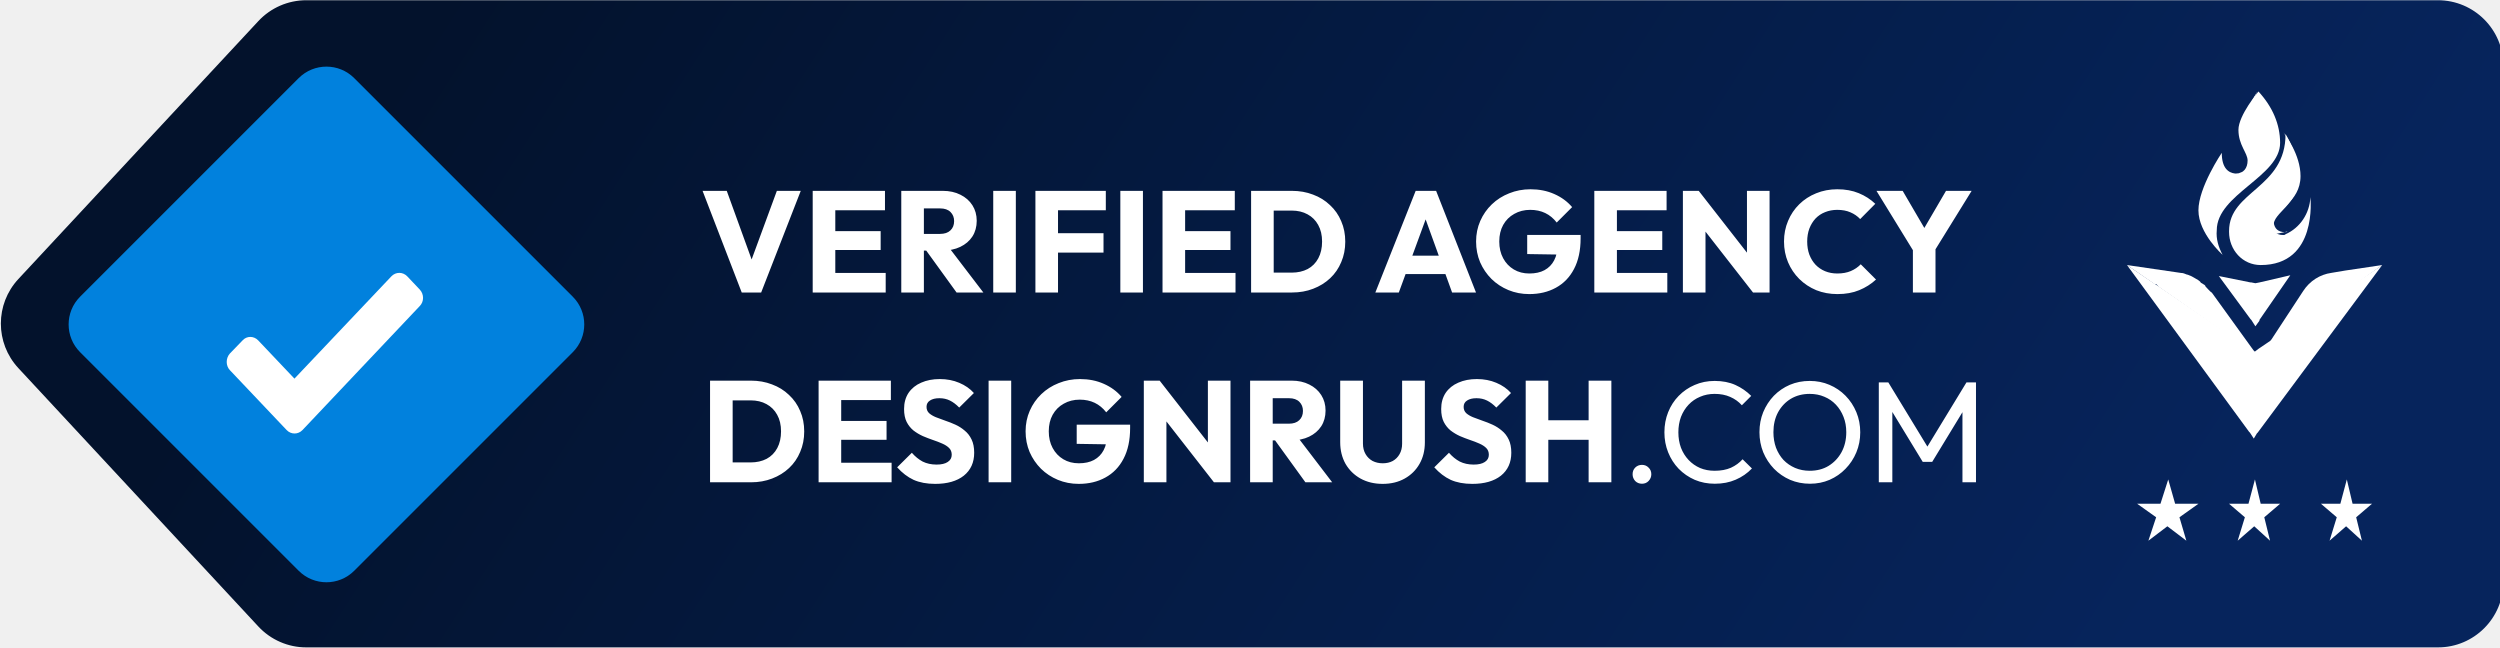
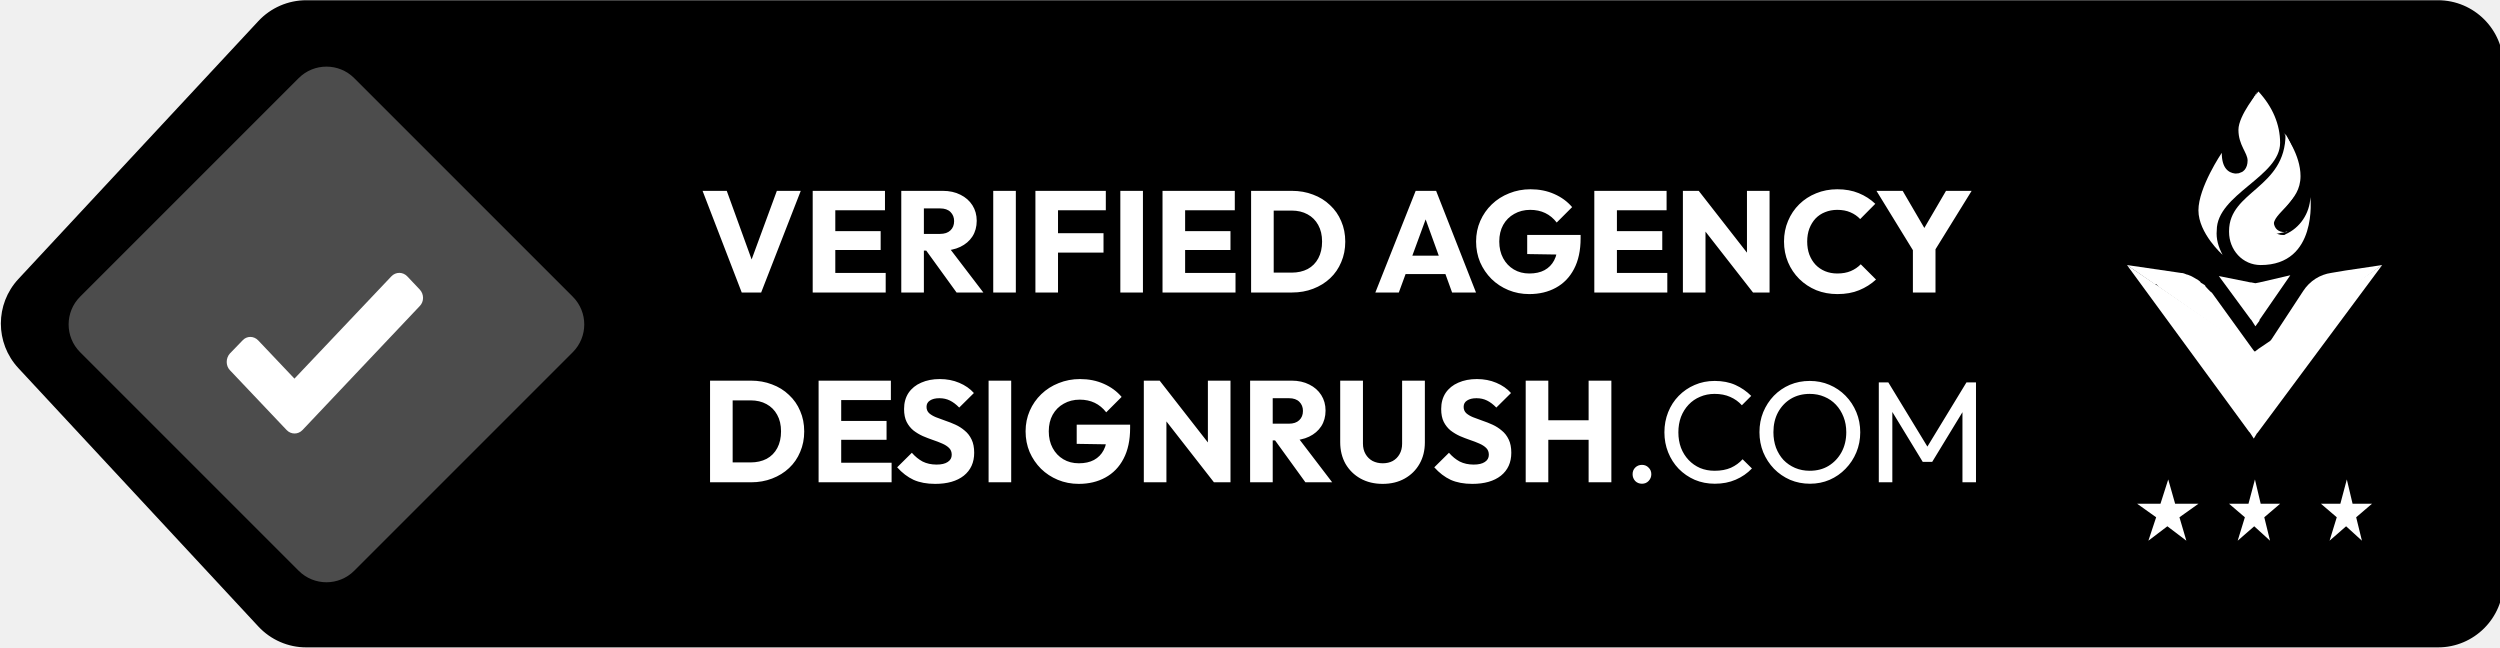
<svg xmlns="http://www.w3.org/2000/svg" width="382" height="99" viewBox="0 0 382 99" fill="none">
-   <mask id="mask0_430_24" style="mask-type:alpha" maskUnits="userSpaceOnUse" x="0" y="0" width="382" height="99">
+   <mask id="mask0_430_46" style="mask-type:alpha" maskUnits="userSpaceOnUse" x="0" y="0" width="382" height="99">
    <rect width="382" height="99" fill="#D9D9D9" />
  </mask>
-   <g mask="url(#mask0_430_24)">
-     <path d="M372.515 98.922C378.038 98.922 382.515 94.445 382.515 88.922L382.515 49.436L382.515 10.036C382.515 4.513 378.038 0.036 372.515 0.036L46.798 0.036C44.021 0.036 41.369 1.191 39.477 3.224L2.812 42.63C-0.758 46.467 -0.761 52.408 2.806 56.248L39.476 95.728C41.368 97.764 44.023 98.922 46.803 98.922L372.515 98.922Z" fill="url(#paint0_linear_430_24)" />
+   <g mask="url(#mask0_430_46)">
+     <path d="M372.515 98.922C378.038 98.922 382.515 94.445 382.515 88.922L382.515 49.436L382.515 10.036C382.515 4.513 378.038 0.036 372.515 0.036L46.798 0.036C44.02 0.036 41.368 1.191 39.477 3.224L2.811 42.63C-0.758 46.467 -0.761 52.408 2.805 56.248L39.476 95.728C41.368 97.764 44.023 98.922 46.803 98.922L372.515 98.922Z" fill="black" />
    <path d="M345.28 54.538C345.156 54.538 345.156 54.417 345.28 54.538L344.662 54.175L344.538 54.054L329.946 43.887C329.946 43.887 329.823 43.887 329.823 43.766L329.575 43.524L329.452 43.403H329.204L325 40.498L333.285 41.709C333.656 41.709 333.78 41.83 334.151 41.951C334.274 41.951 334.522 42.072 334.522 42.072C334.893 42.193 335.016 42.314 335.264 42.435C335.511 42.556 335.635 42.677 335.882 42.798C336.006 42.919 336.253 43.04 336.253 43.161C336.377 43.282 336.5 43.282 336.624 43.403C336.871 43.524 336.995 43.645 336.995 43.766C337.366 44.129 337.613 44.492 337.984 44.735L344.538 53.812L344.662 53.933L345.28 54.538Z" fill="white" />
    <path d="M344.381 67.018L343.787 66.104L343.668 65.99L325 40.498L329.043 43.242L329.756 43.699L343.787 53.301H343.905L344.381 53.644C344.381 53.644 344.5 53.644 344.5 53.758L345.095 53.301L364 40.498L344.976 66.104L344.857 66.218L344.381 67.018Z" fill="white" />
-     <path d="M344.624 49.859L344.003 48.884L343.879 48.762L339.04 42.18L343.879 43.155H344.003L344.624 43.277L345.244 43.155L349.96 42.059L345.244 48.884V49.005L344.624 49.859Z" fill="white" />
-     <path d="M364 40.498L358.361 41.338L356.219 41.698C354.527 41.938 352.948 42.898 351.934 44.458L345.957 53.578L345.844 53.698L345.28 54.538L345.957 53.818L346.069 53.698L345.28 54.538L360.504 43.018L364 40.498Z" fill="white" />
+     <path d="M344.624 49.859L344.004 48.884L343.88 48.762L339.04 42.18L343.88 43.155H344.004L344.624 43.277L345.245 43.155L349.96 42.059L345.245 48.884V49.005L344.624 49.859Z" fill="white" />
+     <path d="M364 40.498L358.361 41.338L356.219 41.698C354.527 41.938 352.948 42.898 351.933 44.458L345.956 53.578L345.844 53.698L345.28 54.538L345.956 53.818L346.069 53.698L345.28 54.538L360.504 43.018L364 40.498Z" fill="white" />
    <path d="M348.4 21.83C348.4 26.986 338.722 29.681 338.722 35.189C338.594 36.478 338.976 37.767 339.613 38.938C339.613 38.938 335.92 35.657 335.92 32.142C335.92 28.626 339.486 23.353 339.486 23.353C339.486 25.697 340.504 26.4 341.523 26.517H341.651C342.797 26.517 343.433 25.697 343.433 24.525C343.433 23.353 342.033 22.181 342.033 19.838C342.033 17.611 345.089 13.979 345.089 13.979C347.254 16.322 348.4 19.017 348.4 21.83Z" fill="white" />
-     <path d="M345.434 40.499C342.672 40.499 340.6 38.205 340.6 35.429V35.308C340.6 29.151 349.232 28.808 349.232 20.479C349.462 20.841 351.188 23.719 351.188 27.099C351.188 31.324 347.39 32.411 347.39 34.463C347.39 35.308 347.736 35.911 348.887 35.911C349.002 35.911 349.117 35.911 349.232 35.791C351.419 34.825 352.915 32.652 353.03 30.117C353.03 30.238 354.181 40.499 345.434 40.499Z" fill="white" />
+     <path d="M345.434 40.499C342.671 40.499 340.6 38.205 340.6 35.429V35.308C340.6 29.151 349.232 28.808 349.232 20.479C349.462 20.841 351.188 23.719 351.188 27.099C351.188 31.324 347.39 32.411 347.39 34.463C347.39 35.308 347.735 35.911 348.886 35.911C349.001 35.911 349.116 35.911 349.232 35.791C351.418 34.825 352.915 32.652 353.03 30.117C353.03 30.238 354.181 40.499 345.434 40.499Z" fill="white" />
    <path d="M349.167 35.471C349.291 35.471 349.415 35.471 349.539 35.354C348.301 35.706 343.72 36.762 343.72 33.711C343.72 29.957 350.529 29.136 350.529 25.968C350.529 23.973 350.034 21.979 348.92 20.219C349.167 20.571 351.52 23.621 351.52 26.906C351.52 31.013 347.434 32.069 347.434 34.063C347.558 34.885 348.053 35.471 349.167 35.471Z" fill="white" />
-     <path d="M345.28 23.846C345.28 26.748 342.343 26.516 342.16 26.399H342.435C343.261 26.399 343.72 25.587 343.72 24.426C343.72 23.265 342.71 22.104 342.71 19.783C342.71 17.577 344.913 13.979 344.913 13.979C344.179 15.488 343.812 17.113 343.72 18.738C343.72 21.408 345.28 21.64 345.28 23.846Z" fill="white" />
+     <path d="M345.28 23.846C345.28 26.748 342.343 26.516 342.16 26.399H342.435C343.261 26.399 343.72 25.587 343.72 24.426C343.72 23.265 342.71 22.104 342.71 19.783C342.71 17.577 344.913 13.979 344.913 13.979C344.178 15.488 343.811 17.113 343.72 18.738C343.72 21.408 345.28 21.64 345.28 23.846Z" fill="white" />
    <path d="M343.017 79.04L340.6 76.975H343.566L344.555 73.258L345.434 76.975H348.4L345.983 79.04L346.862 82.618L344.445 80.416L341.918 82.618L343.017 79.04Z" fill="white" />
    <path d="M357.057 79.04L354.64 76.975H357.606L358.595 73.258L359.474 76.975H362.44L360.023 79.04L360.902 82.618L358.485 80.416L355.958 82.618L357.057 79.04Z" fill="white" />
    <path d="M329.46 79.04L326.56 76.975H330.119L331.306 73.258L332.361 76.975H335.92L333.02 79.04L334.074 82.618L331.174 80.416L328.274 82.618L329.46 79.04Z" fill="white" />
    <path d="M113.336 44.694L107.352 29.162H111.048L115.602 41.724H114.084L118.704 29.162H122.356L116.306 44.694H113.336ZM124.18 44.694V29.162H127.634V44.694H124.18ZM126.82 44.694V41.702H135.334V44.694H126.82ZM126.82 38.204V35.322H134.564V38.204H126.82ZM126.82 32.132V29.162H135.224V32.132H126.82ZM140.355 38.292V35.74H143.633C144.322 35.74 144.85 35.564 145.217 35.212C145.598 34.86 145.789 34.384 145.789 33.782C145.789 33.225 145.605 32.763 145.239 32.396C144.872 32.03 144.344 31.846 143.655 31.846H140.355V29.162H144.051C145.077 29.162 145.979 29.36 146.757 29.756C147.534 30.138 148.143 30.673 148.583 31.362C149.023 32.052 149.243 32.844 149.243 33.738C149.243 34.648 149.023 35.447 148.583 36.136C148.143 36.811 147.527 37.339 146.735 37.72C145.943 38.102 145.011 38.292 143.941 38.292H140.355ZM137.715 44.694V29.162H141.169V44.694H137.715ZM146.163 44.694L141.323 38.006L144.491 37.148L150.255 44.694H146.163ZM151.766 44.694V29.162H155.22V44.694H151.766ZM158.211 44.694V29.162H161.665V44.694H158.211ZM160.851 38.6V35.63H168.617V38.6H160.851ZM160.851 32.132V29.162H168.969V32.132H160.851ZM171.187 44.694V29.162H174.641V44.694H171.187ZM177.633 44.694V29.162H181.087V44.694H177.633ZM180.273 44.694V41.702H188.787V44.694H180.273ZM180.273 38.204V35.322H188.017V38.204H180.273ZM180.273 32.132V29.162H188.677V32.132H180.273ZM193.5 44.694V41.658H197.35C198.289 41.658 199.11 41.475 199.814 41.108C200.518 40.727 201.061 40.177 201.442 39.458C201.823 38.74 202.014 37.889 202.014 36.906C202.014 35.924 201.816 35.08 201.42 34.376C201.039 33.672 200.496 33.13 199.792 32.748C199.103 32.367 198.289 32.176 197.35 32.176H193.39V29.162H197.394C198.567 29.162 199.645 29.353 200.628 29.734C201.625 30.101 202.491 30.636 203.224 31.34C203.972 32.03 204.544 32.851 204.94 33.804C205.351 34.743 205.556 35.784 205.556 36.928C205.556 38.058 205.351 39.099 204.94 40.052C204.544 41.006 203.979 41.827 203.246 42.516C202.513 43.206 201.647 43.741 200.65 44.122C199.667 44.504 198.597 44.694 197.438 44.694H193.5ZM191.168 44.694V29.162H194.622V44.694H191.168ZM210.154 44.694L216.314 29.162H219.438L225.532 44.694H221.88L217.216 31.802H218.47L213.74 44.694H210.154ZM213.652 41.878V39.062H222.122V41.878H213.652ZM233.664 44.936C232.534 44.936 231.471 44.731 230.474 44.32C229.491 43.91 228.633 43.345 227.9 42.626C227.166 41.893 226.587 41.042 226.162 40.074C225.751 39.092 225.546 38.036 225.546 36.906C225.546 35.777 225.758 34.728 226.184 33.76C226.609 32.792 227.196 31.949 227.944 31.23C228.706 30.497 229.594 29.932 230.606 29.536C231.618 29.126 232.703 28.92 233.862 28.92C235.196 28.92 236.406 29.162 237.492 29.646C238.592 30.13 239.501 30.798 240.22 31.648L237.866 34.002C237.367 33.357 236.78 32.873 236.106 32.55C235.431 32.228 234.668 32.066 233.818 32.066C232.908 32.066 232.094 32.272 231.376 32.682C230.657 33.078 230.092 33.643 229.682 34.376C229.286 35.095 229.088 35.938 229.088 36.906C229.088 37.874 229.286 38.725 229.682 39.458C230.078 40.192 230.62 40.764 231.31 41.174C231.999 41.585 232.791 41.79 233.686 41.79C234.595 41.79 235.365 41.622 235.996 41.284C236.641 40.932 237.132 40.434 237.47 39.788C237.822 39.128 237.998 38.329 237.998 37.39L240.286 38.93L233.356 38.82V35.894H241.518V36.4C241.518 38.263 241.18 39.832 240.506 41.108C239.846 42.37 238.922 43.323 237.734 43.968C236.56 44.614 235.204 44.936 233.664 44.936ZM243.611 44.694V29.162H247.065V44.694H243.611ZM246.251 44.694V41.702H254.765V44.694H246.251ZM246.251 38.204V35.322H253.995V38.204H246.251ZM246.251 32.132V29.162H254.655V32.132H246.251ZM257.146 44.694V29.162H259.566L260.6 32.264V44.694H257.146ZM267.86 44.694L258.708 32.968L259.566 29.162L268.718 40.888L267.86 44.694ZM267.86 44.694L266.936 41.592V29.162H270.39V44.694H267.86ZM280.759 44.936C279.6 44.936 278.522 44.738 277.525 44.342C276.542 43.932 275.677 43.36 274.929 42.626C274.195 41.893 273.623 41.042 273.213 40.074C272.802 39.092 272.597 38.036 272.597 36.906C272.597 35.777 272.802 34.728 273.213 33.76C273.623 32.778 274.195 31.927 274.929 31.208C275.662 30.49 276.52 29.932 277.503 29.536C278.5 29.126 279.578 28.92 280.737 28.92C281.969 28.92 283.061 29.118 284.015 29.514C284.983 29.91 285.826 30.453 286.545 31.142L284.235 33.474C283.824 33.034 283.325 32.69 282.739 32.44C282.167 32.191 281.499 32.066 280.737 32.066C280.062 32.066 279.439 32.184 278.867 32.418C278.309 32.638 277.825 32.961 277.415 33.386C277.019 33.812 276.703 34.325 276.469 34.926C276.249 35.528 276.139 36.188 276.139 36.906C276.139 37.64 276.249 38.307 276.469 38.908C276.703 39.51 277.019 40.023 277.415 40.448C277.825 40.874 278.309 41.204 278.867 41.438C279.439 41.673 280.062 41.79 280.737 41.79C281.529 41.79 282.218 41.666 282.805 41.416C283.391 41.167 283.897 40.822 284.323 40.382L286.655 42.714C285.907 43.404 285.049 43.946 284.081 44.342C283.127 44.738 282.02 44.936 280.759 44.936ZM292.708 38.908L286.724 29.162H290.728L295.326 37.038H292.752L297.35 29.162H301.266L295.238 38.908H292.708ZM292.29 44.694V37.324H295.744V44.694H292.29Z" fill="white" />
    <path d="M110.828 73.694V70.658H114.678C115.617 70.658 116.438 70.475 117.142 70.108C117.846 69.727 118.389 69.177 118.77 68.458C119.151 67.74 119.342 66.889 119.342 65.906C119.342 64.924 119.144 64.08 118.748 63.376C118.367 62.672 117.824 62.13 117.12 61.748C116.431 61.367 115.617 61.176 114.678 61.176H110.718V58.162H114.722C115.895 58.162 116.973 58.353 117.956 58.734C118.953 59.101 119.819 59.636 120.552 60.34C121.3 61.03 121.872 61.851 122.268 62.804C122.679 63.743 122.884 64.784 122.884 65.928C122.884 67.058 122.679 68.099 122.268 69.052C121.872 70.006 121.307 70.827 120.574 71.516C119.841 72.206 118.975 72.741 117.978 73.122C116.995 73.504 115.925 73.694 114.766 73.694H110.828ZM108.496 73.694V58.162H111.95V73.694H108.496ZM125.082 73.694V58.162H128.536V73.694H125.082ZM127.722 73.694V70.702H136.236V73.694H127.722ZM127.722 67.204V64.322H135.466V67.204H127.722ZM127.722 61.132V58.162H136.126V61.132H127.722ZM142.894 73.936C141.618 73.936 140.518 73.731 139.594 73.32C138.685 72.895 137.849 72.257 137.086 71.406L139.33 69.184C139.829 69.756 140.379 70.204 140.98 70.526C141.596 70.834 142.308 70.988 143.114 70.988C143.848 70.988 144.412 70.856 144.808 70.592C145.219 70.328 145.424 69.962 145.424 69.492C145.424 69.067 145.292 68.722 145.028 68.458C144.764 68.194 144.412 67.967 143.972 67.776C143.547 67.586 143.07 67.402 142.542 67.226C142.029 67.05 141.516 66.852 141.002 66.632C140.489 66.398 140.012 66.112 139.572 65.774C139.147 65.422 138.802 64.99 138.538 64.476C138.274 63.948 138.142 63.288 138.142 62.496C138.142 61.543 138.37 60.722 138.824 60.032C139.294 59.343 139.939 58.822 140.76 58.47C141.582 58.104 142.528 57.92 143.598 57.92C144.684 57.92 145.674 58.111 146.568 58.492C147.478 58.874 148.226 59.394 148.812 60.054L146.568 62.276C146.099 61.792 145.622 61.433 145.138 61.198C144.669 60.964 144.134 60.846 143.532 60.846C142.931 60.846 142.454 60.964 142.102 61.198C141.75 61.418 141.574 61.741 141.574 62.166C141.574 62.562 141.706 62.885 141.97 63.134C142.234 63.369 142.579 63.574 143.004 63.75C143.444 63.926 143.921 64.102 144.434 64.278C144.962 64.454 145.483 64.66 145.996 64.894C146.51 65.129 146.979 65.43 147.404 65.796C147.844 66.148 148.196 66.603 148.46 67.16C148.724 67.703 148.856 68.378 148.856 69.184C148.856 70.666 148.328 71.832 147.272 72.682C146.216 73.518 144.757 73.936 142.894 73.936ZM151.057 73.694V58.162H154.511V73.694H151.057ZM164.828 73.936C163.699 73.936 162.635 73.731 161.638 73.32C160.655 72.91 159.797 72.345 159.064 71.626C158.331 70.893 157.751 70.042 157.326 69.074C156.915 68.092 156.71 67.036 156.71 65.906C156.71 64.777 156.923 63.728 157.348 62.76C157.773 61.792 158.36 60.949 159.108 60.23C159.871 59.497 160.758 58.932 161.77 58.536C162.782 58.126 163.867 57.92 165.026 57.92C166.361 57.92 167.571 58.162 168.656 58.646C169.756 59.13 170.665 59.798 171.384 60.648L169.03 63.002C168.531 62.357 167.945 61.873 167.27 61.55C166.595 61.228 165.833 61.066 164.982 61.066C164.073 61.066 163.259 61.272 162.54 61.682C161.821 62.078 161.257 62.643 160.846 63.376C160.45 64.095 160.252 64.938 160.252 65.906C160.252 66.874 160.45 67.725 160.846 68.458C161.242 69.192 161.785 69.764 162.474 70.174C163.163 70.585 163.955 70.79 164.85 70.79C165.759 70.79 166.529 70.622 167.16 70.284C167.805 69.932 168.297 69.434 168.634 68.788C168.986 68.128 169.162 67.329 169.162 66.39L171.45 67.93L164.52 67.82V64.894H172.682V65.4C172.682 67.263 172.345 68.832 171.67 70.108C171.01 71.37 170.086 72.323 168.898 72.968C167.725 73.614 166.368 73.936 164.828 73.936ZM174.775 73.694V58.162H177.195L178.229 61.264V73.694H174.775ZM185.489 73.694L176.337 61.968L177.195 58.162L186.347 69.888L185.489 73.694ZM185.489 73.694L184.565 70.592V58.162H188.019V73.694H185.489ZM193.657 67.292V64.74H196.935C197.625 64.74 198.153 64.564 198.519 64.212C198.901 63.86 199.091 63.384 199.091 62.782C199.091 62.225 198.908 61.763 198.541 61.396C198.175 61.03 197.647 60.846 196.957 60.846H193.657V58.162H197.353C198.38 58.162 199.282 58.36 200.059 58.756C200.837 59.138 201.445 59.673 201.885 60.362C202.325 61.052 202.545 61.844 202.545 62.738C202.545 63.648 202.325 64.447 201.885 65.136C201.445 65.811 200.829 66.339 200.037 66.72C199.245 67.102 198.314 67.292 197.243 67.292H193.657ZM191.017 73.694V58.162H194.471V73.694H191.017ZM199.465 73.694L194.625 67.006L197.793 66.148L203.557 73.694H199.465ZM211.273 73.936C209.997 73.936 208.868 73.665 207.885 73.122C206.917 72.58 206.155 71.832 205.597 70.878C205.055 69.91 204.783 68.81 204.783 67.578V58.162H208.259V67.776C208.259 68.392 208.391 68.928 208.655 69.382C208.919 69.837 209.279 70.189 209.733 70.438C210.203 70.673 210.716 70.79 211.273 70.79C211.86 70.79 212.373 70.673 212.813 70.438C213.253 70.189 213.598 69.844 213.847 69.404C214.111 68.95 214.243 68.414 214.243 67.798V58.162H217.719V67.6C217.719 68.832 217.448 69.925 216.905 70.878C216.363 71.832 215.607 72.58 214.639 73.122C213.671 73.665 212.549 73.936 211.273 73.936ZM224.965 73.936C223.689 73.936 222.589 73.731 221.665 73.32C220.755 72.895 219.919 72.257 219.157 71.406L221.401 69.184C221.899 69.756 222.449 70.204 223.051 70.526C223.667 70.834 224.378 70.988 225.185 70.988C225.918 70.988 226.483 70.856 226.879 70.592C227.289 70.328 227.495 69.962 227.495 69.492C227.495 69.067 227.363 68.722 227.099 68.458C226.835 68.194 226.483 67.967 226.043 67.776C225.617 67.586 225.141 67.402 224.613 67.226C224.099 67.05 223.586 66.852 223.073 66.632C222.559 66.398 222.083 66.112 221.643 65.774C221.217 65.422 220.873 64.99 220.609 64.476C220.345 63.948 220.213 63.288 220.213 62.496C220.213 61.543 220.44 60.722 220.895 60.032C221.364 59.343 222.009 58.822 222.831 58.47C223.652 58.104 224.598 57.92 225.669 57.92C226.754 57.92 227.744 58.111 228.639 58.492C229.548 58.874 230.296 59.394 230.883 60.054L228.639 62.276C228.169 61.792 227.693 61.433 227.209 61.198C226.739 60.964 226.204 60.846 225.603 60.846C225.001 60.846 224.525 60.964 224.173 61.198C223.821 61.418 223.645 61.741 223.645 62.166C223.645 62.562 223.777 62.885 224.041 63.134C224.305 63.369 224.649 63.574 225.075 63.75C225.515 63.926 225.991 64.102 226.505 64.278C227.033 64.454 227.553 64.66 228.067 64.894C228.58 65.129 229.049 65.43 229.475 65.796C229.915 66.148 230.267 66.603 230.531 67.16C230.795 67.703 230.927 68.378 230.927 69.184C230.927 70.666 230.399 71.832 229.343 72.682C228.287 73.518 226.827 73.936 224.965 73.936ZM233.127 73.694V58.162H236.581V73.694H233.127ZM242.741 73.694V58.162H246.217V73.694H242.741ZM235.195 67.204V64.212H243.885V67.204H235.195ZM250.891 73.914C250.481 73.914 250.136 73.775 249.857 73.496C249.593 73.203 249.461 72.858 249.461 72.462C249.461 72.052 249.593 71.714 249.857 71.45C250.136 71.172 250.481 71.032 250.891 71.032C251.302 71.032 251.639 71.172 251.903 71.45C252.182 71.714 252.321 72.052 252.321 72.462C252.321 72.858 252.182 73.203 251.903 73.496C251.639 73.775 251.302 73.914 250.891 73.914ZM262.021 73.914C260.921 73.914 259.902 73.716 258.963 73.32C258.024 72.91 257.203 72.345 256.499 71.626C255.81 70.908 255.274 70.072 254.893 69.118C254.512 68.165 254.321 67.146 254.321 66.06C254.321 64.96 254.512 63.934 254.893 62.98C255.274 62.027 255.81 61.198 256.499 60.494C257.203 59.776 258.017 59.218 258.941 58.822C259.88 58.412 260.899 58.206 261.999 58.206C263.202 58.206 264.258 58.412 265.167 58.822C266.076 59.233 266.883 59.79 267.587 60.494L266.157 61.924C265.673 61.382 265.079 60.956 264.375 60.648C263.686 60.34 262.894 60.186 261.999 60.186C261.192 60.186 260.452 60.333 259.777 60.626C259.102 60.905 258.516 61.308 258.017 61.836C257.518 62.364 257.13 62.988 256.851 63.706C256.587 64.425 256.455 65.21 256.455 66.06C256.455 66.911 256.587 67.696 256.851 68.414C257.13 69.133 257.518 69.756 258.017 70.284C258.516 70.812 259.102 71.223 259.777 71.516C260.452 71.795 261.192 71.934 261.999 71.934C262.952 71.934 263.781 71.78 264.485 71.472C265.189 71.15 265.783 70.717 266.267 70.174L267.697 71.582C266.993 72.316 266.164 72.888 265.211 73.298C264.272 73.709 263.209 73.914 262.021 73.914ZM276.567 73.914C275.481 73.914 274.469 73.716 273.531 73.32C272.592 72.91 271.771 72.345 271.067 71.626C270.363 70.893 269.813 70.05 269.417 69.096C269.035 68.143 268.845 67.124 268.845 66.038C268.845 64.938 269.035 63.919 269.417 62.98C269.813 62.027 270.355 61.191 271.045 60.472C271.749 59.754 272.563 59.196 273.487 58.8C274.425 58.404 275.437 58.206 276.523 58.206C277.608 58.206 278.613 58.404 279.537 58.8C280.475 59.196 281.297 59.754 282.001 60.472C282.705 61.191 283.255 62.027 283.651 62.98C284.047 63.934 284.245 64.96 284.245 66.06C284.245 67.146 284.047 68.165 283.651 69.118C283.255 70.072 282.705 70.908 282.001 71.626C281.311 72.345 280.497 72.91 279.559 73.32C278.635 73.716 277.637 73.914 276.567 73.914ZM276.523 71.934C277.623 71.934 278.583 71.685 279.405 71.186C280.241 70.673 280.901 69.976 281.385 69.096C281.869 68.202 282.111 67.182 282.111 66.038C282.111 65.188 281.971 64.41 281.693 63.706C281.414 62.988 281.025 62.364 280.527 61.836C280.028 61.308 279.441 60.905 278.767 60.626C278.092 60.333 277.344 60.186 276.523 60.186C275.437 60.186 274.477 60.436 273.641 60.934C272.819 61.433 272.167 62.122 271.683 63.002C271.213 63.882 270.979 64.894 270.979 66.038C270.979 66.889 271.111 67.681 271.375 68.414C271.653 69.133 272.035 69.756 272.519 70.284C273.017 70.798 273.604 71.201 274.279 71.494C274.968 71.788 275.716 71.934 276.523 71.934ZM287.081 73.694V58.426H288.533L295.001 69.052H294.011L300.479 58.426H301.931V73.694H299.863V62.056L300.347 62.188L295.243 70.57H293.791L288.687 62.188L289.149 62.056V73.694H287.081Z" fill="white" />
-     <rect x="8" y="49.575" width="59.228" height="59.228" rx="6" transform="rotate(-45 8 49.575)" fill="#0181DD" />
+     <rect opacity="0.3" x="8" y="49.575" width="59.228" height="59.228" rx="6" transform="rotate(-45 8 49.575)" fill="white" />
    <path fill-rule="evenodd" clip-rule="evenodd" d="M44.991 57.854L59.799 42.227C60.472 41.517 61.556 41.517 62.23 42.227L64.137 44.24C64.81 44.95 64.81 46.094 64.137 46.765L46.225 65.707C45.551 66.417 44.467 66.417 43.794 65.707L35.118 56.552C34.483 55.881 34.483 54.737 35.118 54.026L37.063 52.014C37.699 51.303 38.783 51.303 39.456 52.014L44.991 57.854Z" fill="white" />
  </g>
-   <defs>
-     <linearGradient id="paint0_linear_430_24" x1="386.43" y1="3.952" x2="158.82" y2="-142.126" gradientUnits="userSpaceOnUse">
-       <stop stop-color="#06245C" />
-       <stop offset="1" stop-color="#03122C" />
-     </linearGradient>
-   </defs>
</svg>
